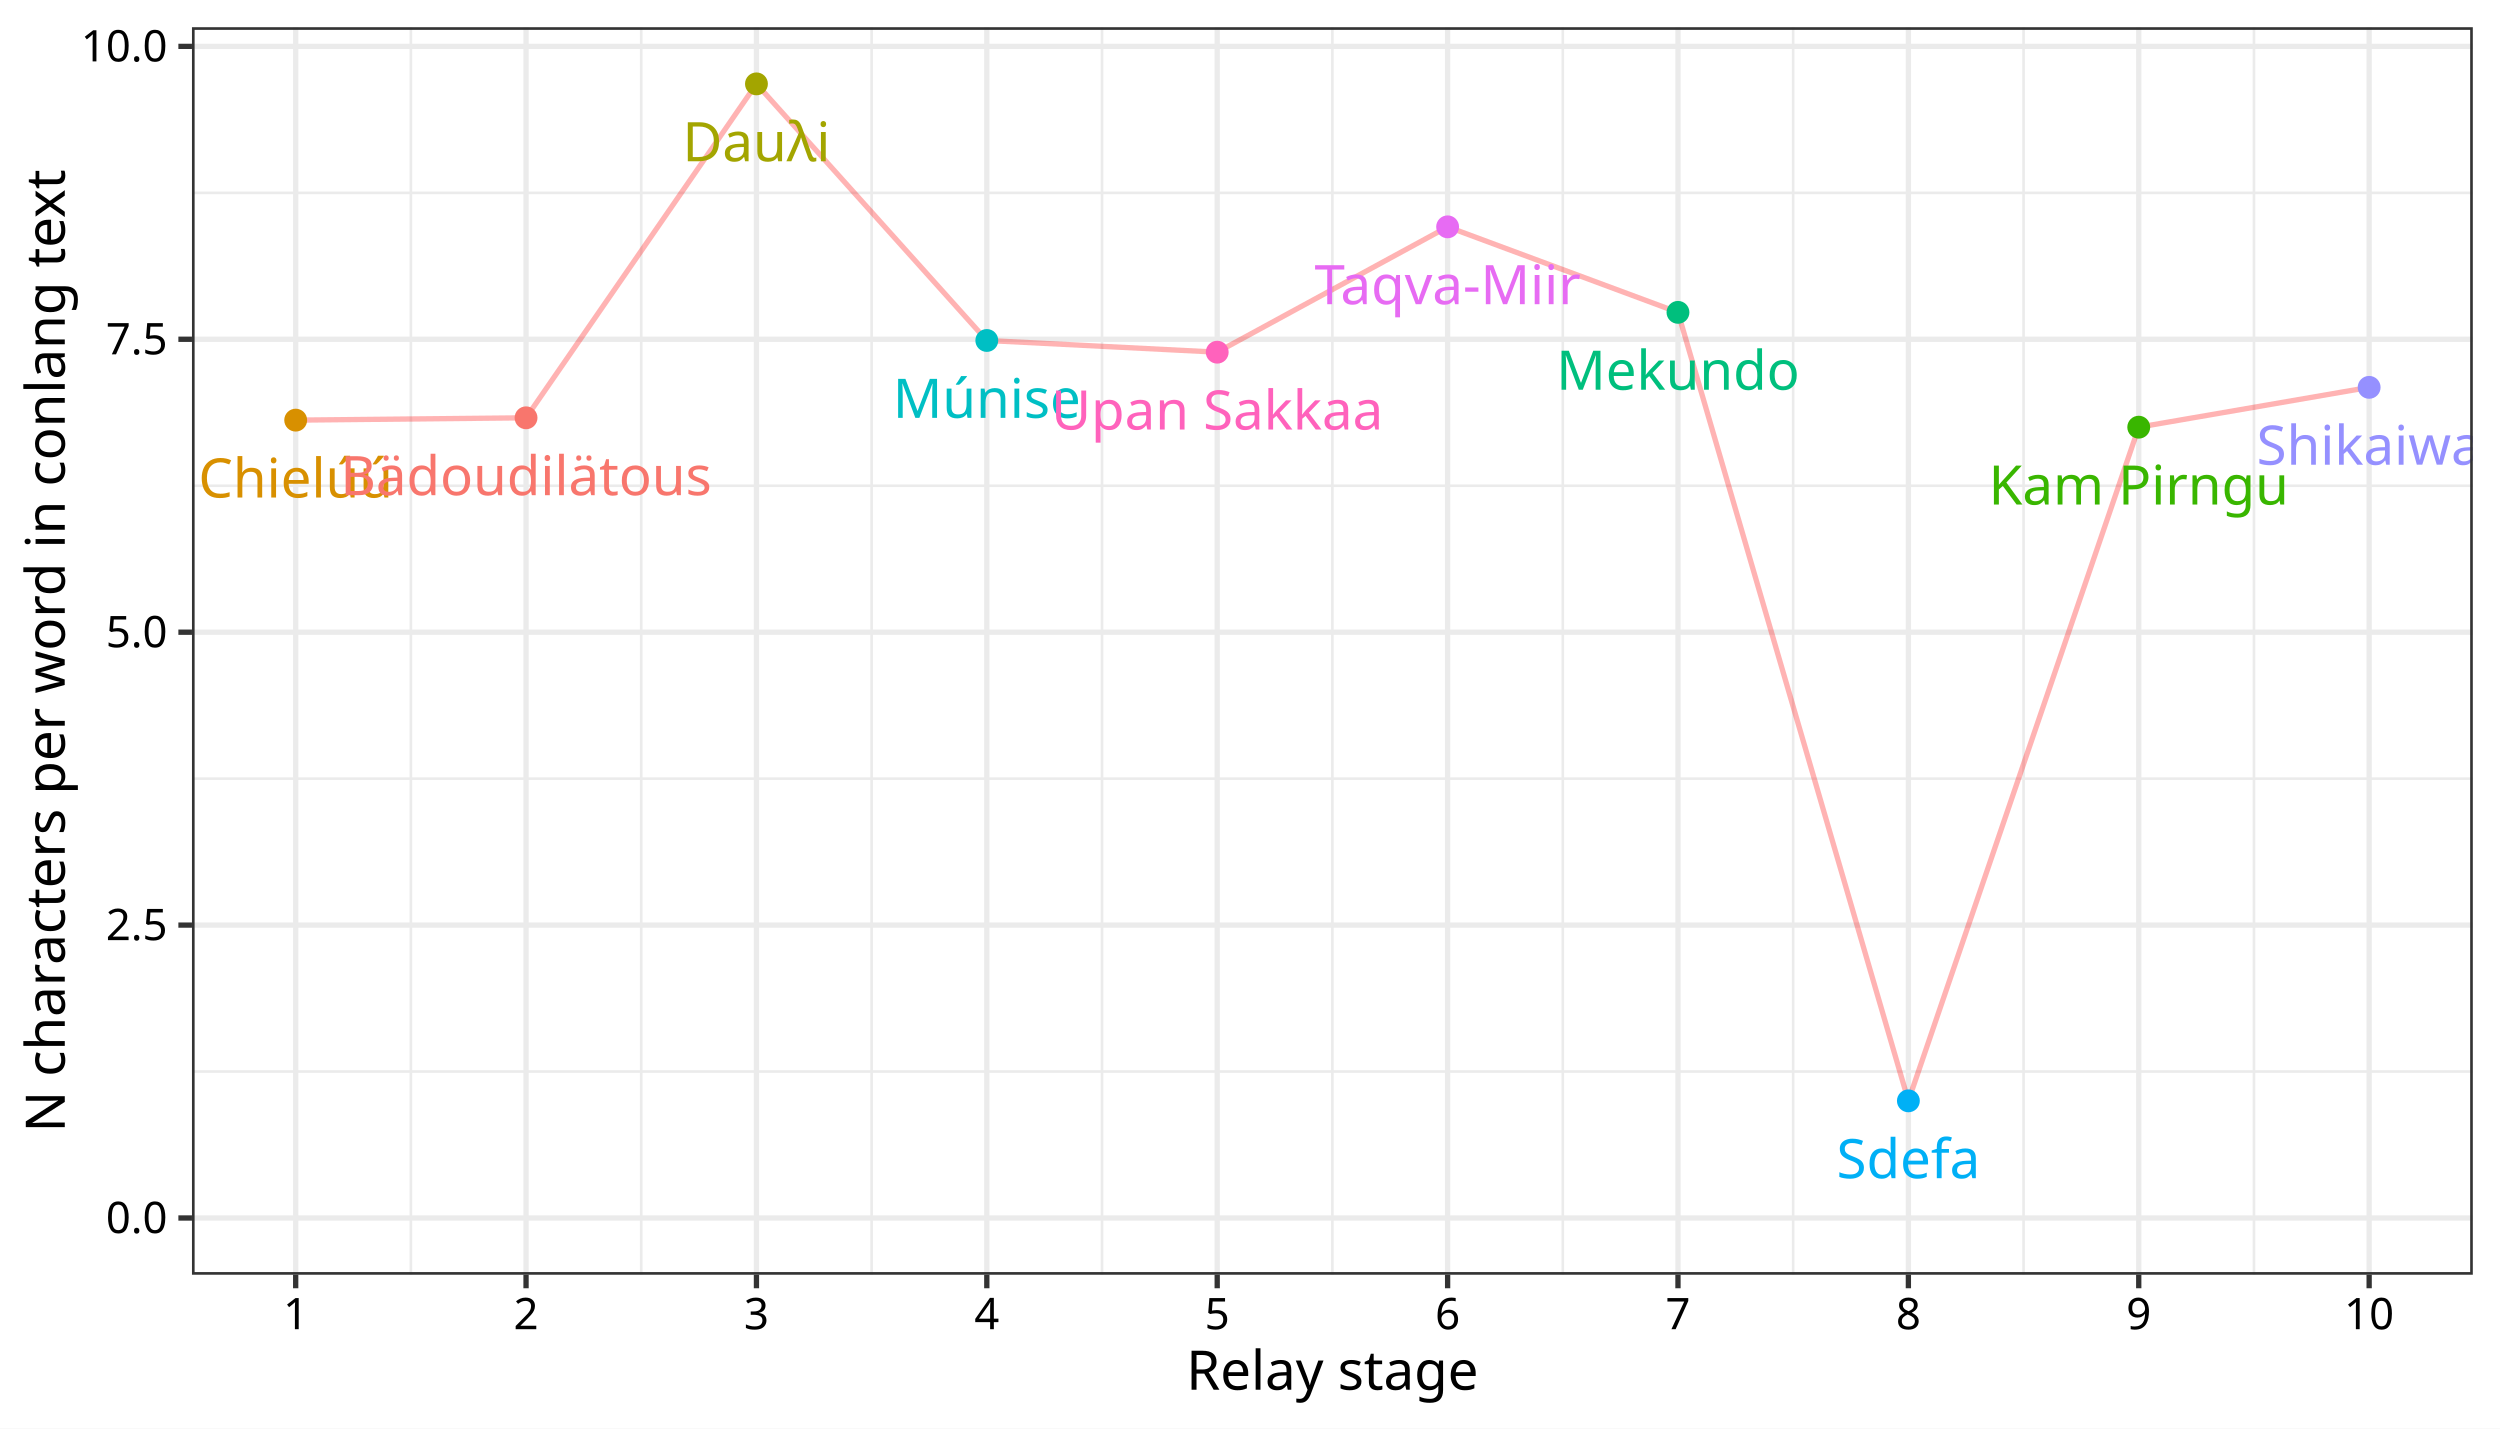
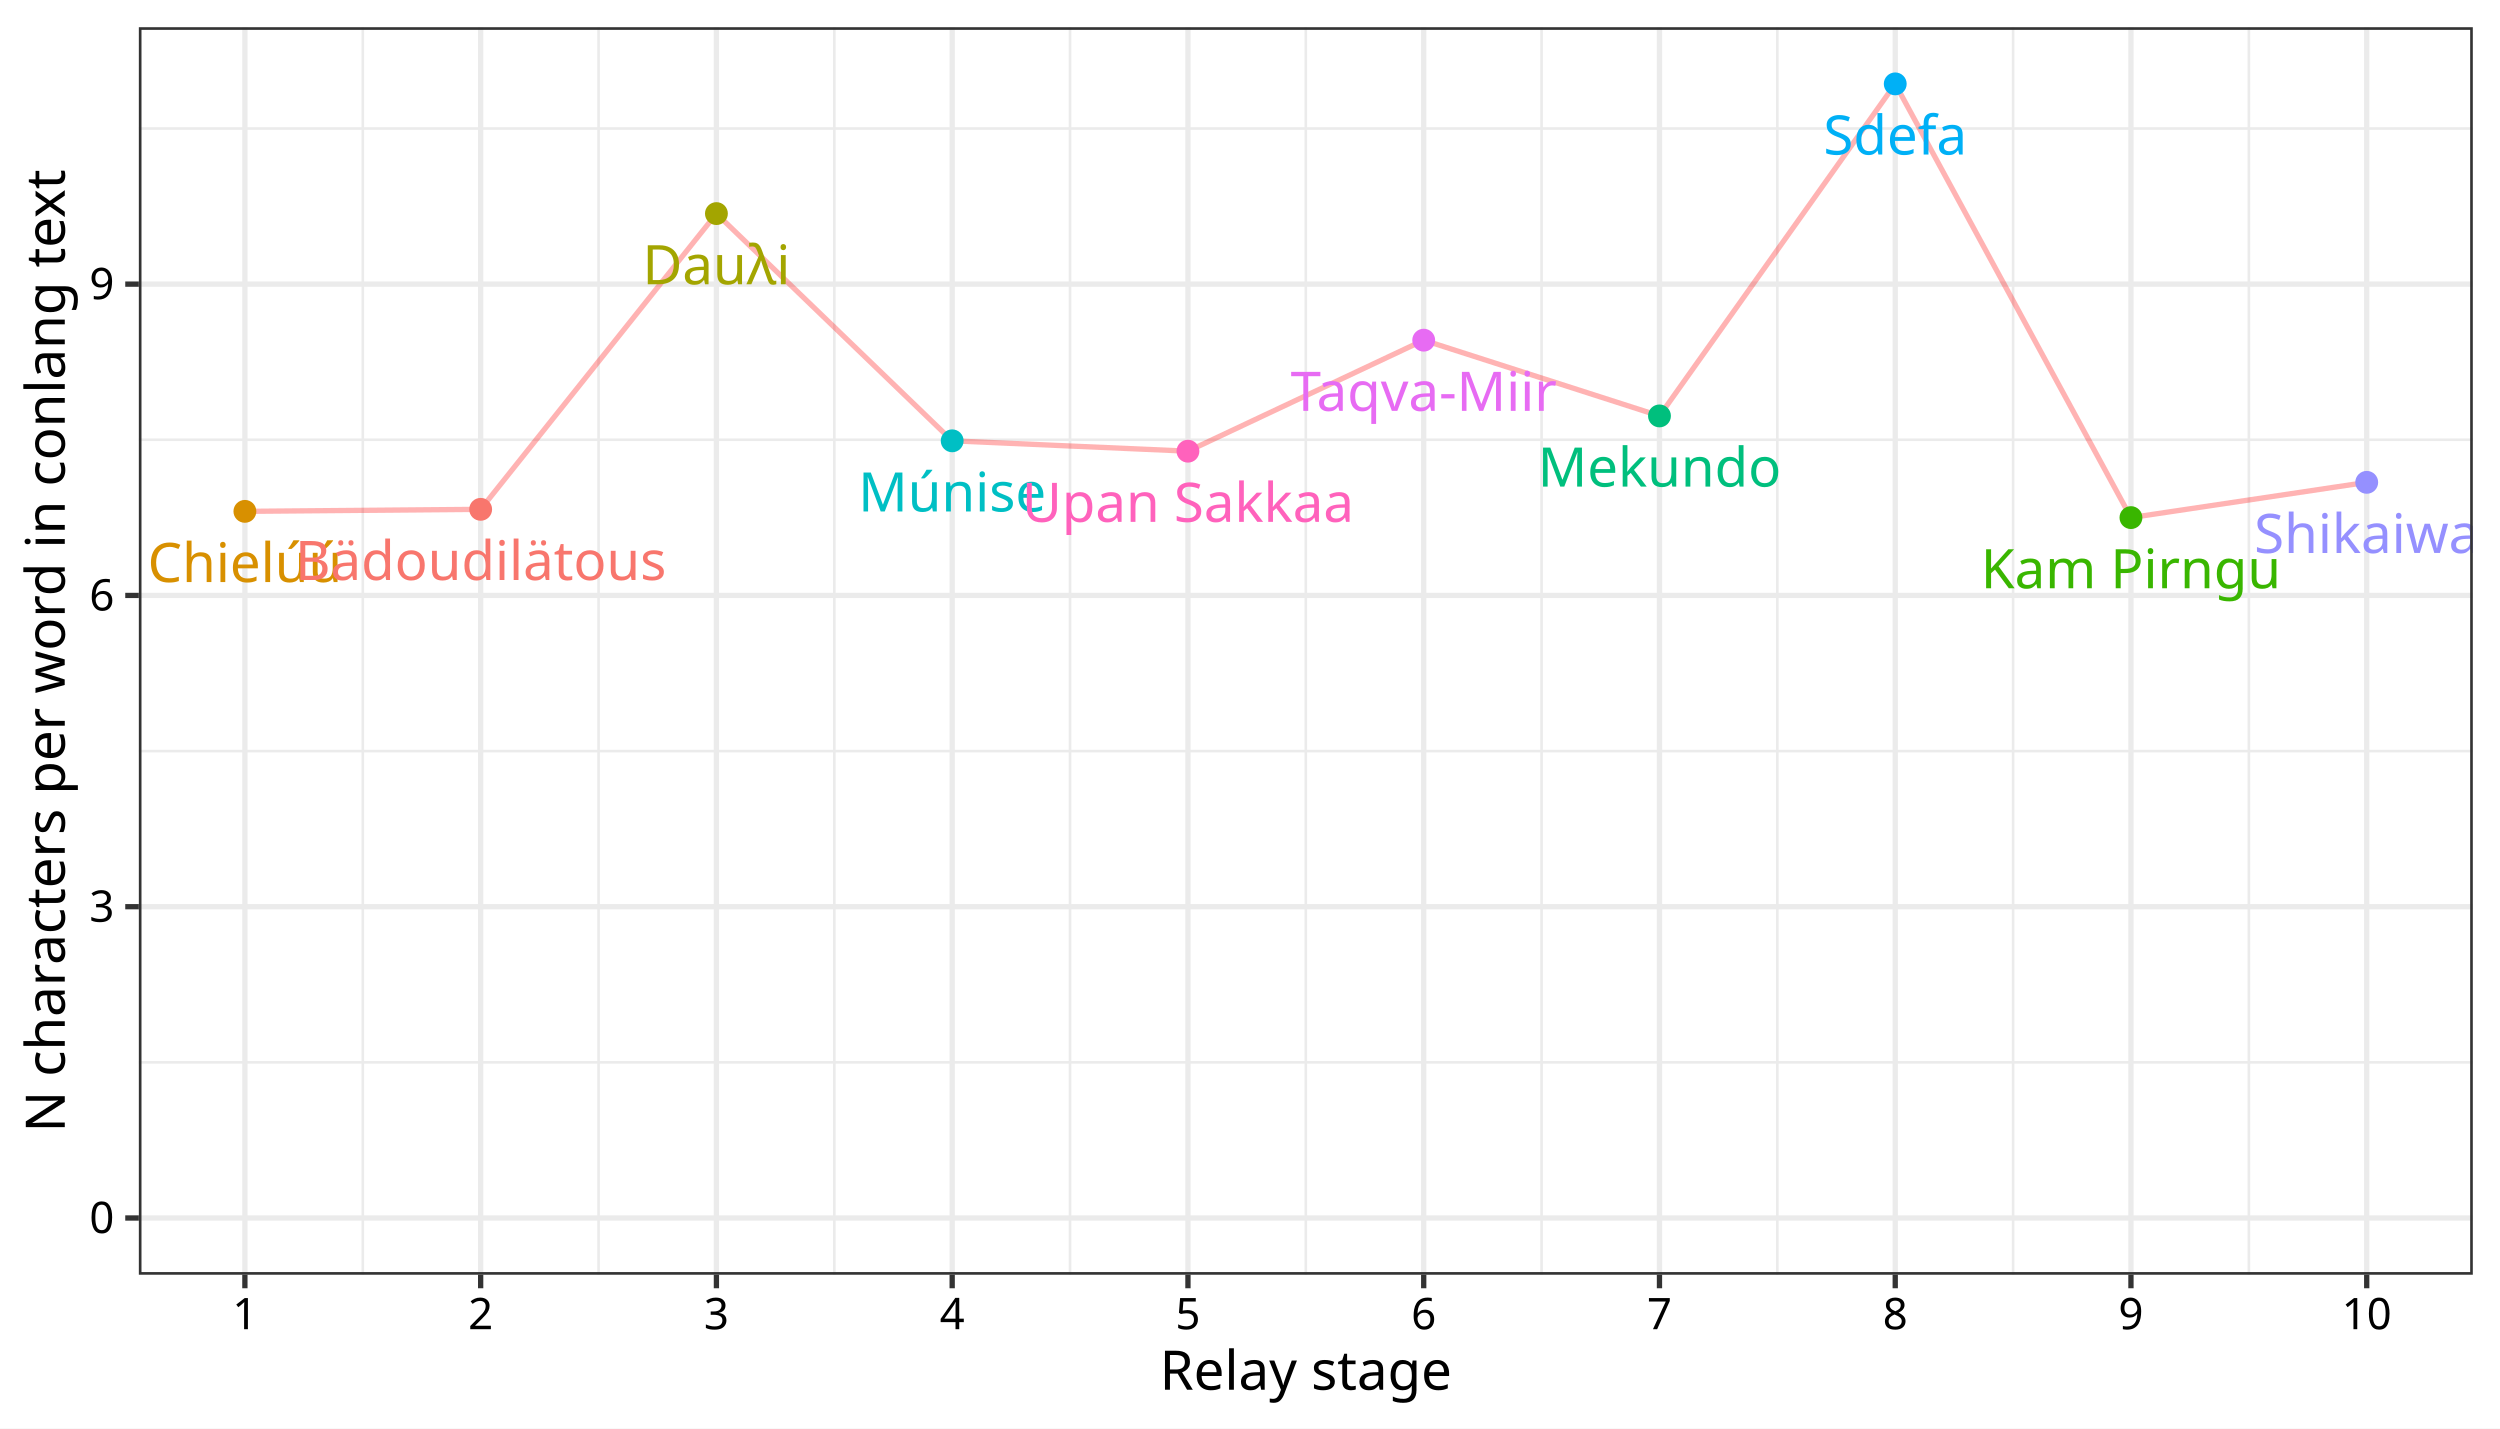
<svg xmlns="http://www.w3.org/2000/svg" width="504.00pt" height="288.00pt" viewBox="0 0 504.00 288.00">
  <g class="svglite">
    <defs>
      <style type="text/css">
    .svglite line, .svglite polyline, .svglite polygon, .svglite path, .svglite rect, .svglite circle {
      fill: none;
      stroke: #000000;
      stroke-linecap: round;
      stroke-linejoin: round;
      stroke-miterlimit: 10.00;
    }
    .svglite text {
      white-space: pre;
    }
    .svglite g.glyphgroup path {
      fill: inherit;
      stroke: none;
    }
  </style>
    </defs>
    <rect width="100%" height="100%" style="stroke: none; fill: none;" />
    <defs>
      <clipPath id="cpMC4wMHw1MDQuMDB8MC4wMHwyODguMDA=">
        <rect x="0.00" y="0.00" width="504.00" height="288.00" />
      </clipPath>
    </defs>
    <g clip-path="url(#cpMC4wMHw1MDQuMDB8MC4wMHwyODguMDA=)">
-       <rect x="0" y="0.00" width="504.00" height="288.00" style="stroke-width: 1.07; stroke: none; fill: #FFFFFF;" />
+       <rect x="0.00" y="0.00" width="504.00" height="288.00" style="stroke-width: 1.07; stroke: none; fill: #FFFFFF;" />
    </g>
    <defs>
-       <clipPath id="cpMzguNzB8NDk4LjUyfDUuNDh8MjU2Ljk4">
-         <rect x="38.70" y="5.48" width="459.82" height="251.50" />
+       <clipPath id="cpMjcuOTl8NDk4LjUyfDUuNDh8MjU2Ljk4">
+         <rect x="27.99" y="5.48" width="470.53" height="251.50" />
      </clipPath>
    </defs>
-     <g clip-path="url(#cpMzguNzB8NDk4LjUyfDUuNDh8MjU2Ljk4)">
-       <rect x="38.70" y="5.48" width="459.82" height="251.50" style="stroke-width: 1.07; stroke: none; fill: #FFFFFF;" />
-       <polyline points="38.70,216.02 498.52,216.02 " style="stroke-width: 0.53; stroke: #EBEBEB; stroke-linecap: butt;" />
-       <polyline points="38.70,156.97 498.52,156.97 " style="stroke-width: 0.53; stroke: #EBEBEB; stroke-linecap: butt;" />
-       <polyline points="38.70,97.93 498.52,97.93 " style="stroke-width: 0.53; stroke: #EBEBEB; stroke-linecap: butt;" />
-       <polyline points="38.70,38.88 498.52,38.88 " style="stroke-width: 0.53; stroke: #EBEBEB; stroke-linecap: butt;" />
-       <polyline points="82.83,256.98 82.83,5.48 " style="stroke-width: 0.53; stroke: #EBEBEB; stroke-linecap: butt;" />
-       <polyline points="129.27,256.98 129.27,5.48 " style="stroke-width: 0.53; stroke: #EBEBEB; stroke-linecap: butt;" />
-       <polyline points="175.72,256.98 175.72,5.48 " style="stroke-width: 0.53; stroke: #EBEBEB; stroke-linecap: butt;" />
-       <polyline points="222.17,256.98 222.17,5.48 " style="stroke-width: 0.53; stroke: #EBEBEB; stroke-linecap: butt;" />
-       <polyline points="268.61,256.98 268.61,5.48 " style="stroke-width: 0.53; stroke: #EBEBEB; stroke-linecap: butt;" />
-       <polyline points="315.06,256.98 315.06,5.48 " style="stroke-width: 0.53; stroke: #EBEBEB; stroke-linecap: butt;" />
-       <polyline points="361.50,256.98 361.50,5.48 " style="stroke-width: 0.53; stroke: #EBEBEB; stroke-linecap: butt;" />
-       <polyline points="407.95,256.98 407.95,5.48 " style="stroke-width: 0.53; stroke: #EBEBEB; stroke-linecap: butt;" />
-       <polyline points="454.40,256.98 454.40,5.48 " style="stroke-width: 0.53; stroke: #EBEBEB; stroke-linecap: butt;" />
-       <polyline points="38.70,245.55 498.52,245.55 " style="stroke-width: 1.07; stroke: #EBEBEB; stroke-linecap: butt;" />
-       <polyline points="38.70,186.50 498.52,186.50 " style="stroke-width: 1.07; stroke: #EBEBEB; stroke-linecap: butt;" />
-       <polyline points="38.70,127.45 498.52,127.45 " style="stroke-width: 1.07; stroke: #EBEBEB; stroke-linecap: butt;" />
-       <polyline points="38.70,68.40 498.52,68.40 " style="stroke-width: 1.07; stroke: #EBEBEB; stroke-linecap: butt;" />
-       <polyline points="38.70,9.35 498.52,9.35 " style="stroke-width: 1.07; stroke: #EBEBEB; stroke-linecap: butt;" />
-       <polyline points="59.61,256.98 59.61,5.48 " style="stroke-width: 1.07; stroke: #EBEBEB; stroke-linecap: butt;" />
-       <polyline points="106.05,256.98 106.05,5.48 " style="stroke-width: 1.07; stroke: #EBEBEB; stroke-linecap: butt;" />
-       <polyline points="152.50,256.98 152.50,5.48 " style="stroke-width: 1.07; stroke: #EBEBEB; stroke-linecap: butt;" />
-       <polyline points="198.94,256.98 198.94,5.48 " style="stroke-width: 1.07; stroke: #EBEBEB; stroke-linecap: butt;" />
-       <polyline points="245.39,256.98 245.39,5.48 " style="stroke-width: 1.07; stroke: #EBEBEB; stroke-linecap: butt;" />
-       <polyline points="291.84,256.98 291.84,5.48 " style="stroke-width: 1.07; stroke: #EBEBEB; stroke-linecap: butt;" />
-       <polyline points="338.28,256.98 338.28,5.48 " style="stroke-width: 1.07; stroke: #EBEBEB; stroke-linecap: butt;" />
-       <polyline points="384.73,256.98 384.73,5.48 " style="stroke-width: 1.07; stroke: #EBEBEB; stroke-linecap: butt;" />
-       <polyline points="431.17,256.98 431.17,5.48 " style="stroke-width: 1.07; stroke: #EBEBEB; stroke-linecap: butt;" />
-       <polyline points="477.62,256.98 477.62,5.48 " style="stroke-width: 1.07; stroke: #EBEBEB; stroke-linecap: butt;" />
-       <polyline points="59.61,84.70 106.05,84.23 152.50,16.91 198.94,68.64 245.39,71.00 291.84,45.73 338.28,62.97 384.73,221.93 431.17,86.12 477.62,78.09 " style="stroke-width: 1.07; stroke: #FF0000; stroke-opacity: 0.30; stroke-linecap: butt;" />
-       <circle cx="59.61" cy="84.70" r="1.95" style="stroke-width: 0.71; stroke: #D89000; fill: #D89000;" />
-       <circle cx="106.05" cy="84.23" r="1.95" style="stroke-width: 0.71; stroke: #F8766D; fill: #F8766D;" />
-       <circle cx="152.50" cy="16.91" r="1.95" style="stroke-width: 0.71; stroke: #A3A500; fill: #A3A500;" />
-       <circle cx="198.94" cy="68.64" r="1.95" style="stroke-width: 0.71; stroke: #00BFC4; fill: #00BFC4;" />
-       <circle cx="245.39" cy="71.00" r="1.95" style="stroke-width: 0.71; stroke: #FF62BC; fill: #FF62BC;" />
-       <circle cx="291.84" cy="45.73" r="1.95" style="stroke-width: 0.71; stroke: #E76BF3; fill: #E76BF3;" />
-       <circle cx="338.28" cy="62.97" r="1.95" style="stroke-width: 0.71; stroke: #00BF7D; fill: #00BF7D;" />
-       <circle cx="384.73" cy="221.93" r="1.95" style="stroke-width: 0.71; stroke: #00B0F6; fill: #00B0F6;" />
-       <circle cx="431.17" cy="86.12" r="1.95" style="stroke-width: 0.71; stroke: #39B600; fill: #39B600;" />
-       <circle cx="477.62" cy="78.09" r="1.95" style="stroke-width: 0.71; stroke: #9590FF; fill: #9590FF;" />
-       <text x="59.61" y="100.30" text-anchor="middle" style="font-size: 11.00px;fill: #D89000; font-family: &quot;Fira Sans&quot;;" textLength="37.64px" lengthAdjust="spacingAndGlyphs">Chielúú</text>
-       <text x="106.05" y="99.83" text-anchor="middle" style="font-size: 11.00px;fill: #F8766D; font-family: &quot;Fira Sans&quot;;" textLength="72.67px" lengthAdjust="spacingAndGlyphs">Bädoudilätous</text>
-       <text x="152.50" y="32.51" text-anchor="middle" style="font-size: 11.00px;fill: #A3A500; font-family: &quot;Fira Sans&quot;;" textLength="30.78px" lengthAdjust="spacingAndGlyphs">Dauλi </text>
-       <text x="198.94" y="84.24" text-anchor="middle" style="font-size: 11.00px;fill: #00BFC4; font-family: &quot;Fira Sans&quot;;" textLength="35.67px" lengthAdjust="spacingAndGlyphs">Múnise</text>
-       <text x="245.39" y="86.60" text-anchor="middle" style="font-size: 11.00px;fill: #FF62BC; font-family: &quot;Fira Sans&quot;;" textLength="64.03px" lengthAdjust="spacingAndGlyphs">Upan Sakkaa</text>
-       <text x="291.84" y="61.33" text-anchor="middle" style="font-size: 11.00px;fill: #E76BF3; font-family: &quot;Fira Sans&quot;;" textLength="52.28px" lengthAdjust="spacingAndGlyphs">Taqva-Miir</text>
-       <text x="338.28" y="78.57" text-anchor="middle" style="font-size: 11.00px;fill: #00BF7D; font-family: &quot;Fira Sans&quot;;" textLength="45.97px" lengthAdjust="spacingAndGlyphs">Mekundo</text>
-       <text x="384.73" y="237.53" text-anchor="middle" style="font-size: 11.00px;fill: #00B0F6; font-family: &quot;Fira Sans&quot;;" textLength="28.02px" lengthAdjust="spacingAndGlyphs">Sdefa</text>
-       <text x="431.17" y="101.72" text-anchor="middle" style="font-size: 11.00px;fill: #39B600; font-family: &quot;Fira Sans&quot;;" textLength="56.95px" lengthAdjust="spacingAndGlyphs">Kam Pirngu</text>
-       <text x="477.62" y="93.69" text-anchor="middle" style="font-size: 11.00px;fill: #9590FF; font-family: &quot;Fira Sans&quot;;" textLength="43.86px" lengthAdjust="spacingAndGlyphs">Shikaiwa</text>
-       <rect x="38.70" y="5.48" width="459.82" height="251.50" style="stroke-width: 1.07; stroke: #333333;" />
+     <g clip-path="url(#cpMjcuOTl8NDk4LjUyfDUuNDh8MjU2Ljk4)">
+       <rect x="27.99" y="5.48" width="470.53" height="251.50" style="stroke-width: 1.07; stroke: none; fill: #FFFFFF;" />
+       <polyline points="27.99,214.17 498.52,214.17 " style="stroke-width: 0.53; stroke: #EBEBEB; stroke-linecap: butt;" />
+       <polyline points="27.99,151.42 498.52,151.42 " style="stroke-width: 0.53; stroke: #EBEBEB; stroke-linecap: butt;" />
+       <polyline points="27.99,88.66 498.52,88.66 " style="stroke-width: 0.53; stroke: #EBEBEB; stroke-linecap: butt;" />
+       <polyline points="27.99,25.91 498.52,25.91 " style="stroke-width: 0.53; stroke: #EBEBEB; stroke-linecap: butt;" />
+       <polyline points="73.14,256.98 73.14,5.48 " style="stroke-width: 0.53; stroke: #EBEBEB; stroke-linecap: butt;" />
+       <polyline points="120.67,256.98 120.67,5.48 " style="stroke-width: 0.53; stroke: #EBEBEB; stroke-linecap: butt;" />
+       <polyline points="168.20,256.98 168.20,5.48 " style="stroke-width: 0.53; stroke: #EBEBEB; stroke-linecap: butt;" />
+       <polyline points="215.72,256.98 215.72,5.48 " style="stroke-width: 0.53; stroke: #EBEBEB; stroke-linecap: butt;" />
+       <polyline points="263.25,256.98 263.25,5.48 " style="stroke-width: 0.53; stroke: #EBEBEB; stroke-linecap: butt;" />
+       <polyline points="310.78,256.98 310.78,5.48 " style="stroke-width: 0.53; stroke: #EBEBEB; stroke-linecap: butt;" />
+       <polyline points="358.31,256.98 358.31,5.48 " style="stroke-width: 0.53; stroke: #EBEBEB; stroke-linecap: butt;" />
+       <polyline points="405.84,256.98 405.84,5.48 " style="stroke-width: 0.53; stroke: #EBEBEB; stroke-linecap: butt;" />
+       <polyline points="453.37,256.98 453.37,5.48 " style="stroke-width: 0.53; stroke: #EBEBEB; stroke-linecap: butt;" />
+       <polyline points="27.99,245.55 498.52,245.55 " style="stroke-width: 1.07; stroke: #EBEBEB; stroke-linecap: butt;" />
+       <polyline points="27.99,182.79 498.52,182.79 " style="stroke-width: 1.07; stroke: #EBEBEB; stroke-linecap: butt;" />
+       <polyline points="27.99,120.04 498.52,120.04 " style="stroke-width: 1.07; stroke: #EBEBEB; stroke-linecap: butt;" />
+       <polyline points="27.99,57.28 498.52,57.28 " style="stroke-width: 1.07; stroke: #EBEBEB; stroke-linecap: butt;" />
+       <polyline points="49.37,256.98 49.37,5.48 " style="stroke-width: 1.07; stroke: #EBEBEB; stroke-linecap: butt;" />
+       <polyline points="96.90,256.98 96.90,5.48 " style="stroke-width: 1.07; stroke: #EBEBEB; stroke-linecap: butt;" />
+       <polyline points="144.43,256.98 144.43,5.48 " style="stroke-width: 1.07; stroke: #EBEBEB; stroke-linecap: butt;" />
+       <polyline points="191.96,256.98 191.96,5.48 " style="stroke-width: 1.07; stroke: #EBEBEB; stroke-linecap: butt;" />
+       <polyline points="239.49,256.98 239.49,5.48 " style="stroke-width: 1.07; stroke: #EBEBEB; stroke-linecap: butt;" />
+       <polyline points="287.02,256.98 287.02,5.48 " style="stroke-width: 1.07; stroke: #EBEBEB; stroke-linecap: butt;" />
+       <polyline points="334.55,256.98 334.55,5.48 " style="stroke-width: 1.07; stroke: #EBEBEB; stroke-linecap: butt;" />
+       <polyline points="382.08,256.98 382.08,5.48 " style="stroke-width: 1.07; stroke: #EBEBEB; stroke-linecap: butt;" />
+       <polyline points="429.60,256.98 429.60,5.48 " style="stroke-width: 1.07; stroke: #EBEBEB; stroke-linecap: butt;" />
+       <polyline points="477.13,256.98 477.13,5.48 " style="stroke-width: 1.07; stroke: #EBEBEB; stroke-linecap: butt;" />
+       <polyline points="49.37,103.09 96.90,102.68 144.43,43.06 191.96,88.87 239.49,90.96 287.02,68.58 334.55,83.85 382.08,16.91 429.60,104.35 477.13,97.24 " style="stroke-width: 1.07; stroke: #FF0000; stroke-opacity: 0.30; stroke-linecap: butt;" />
+       <circle cx="49.37" cy="103.09" r="1.95" style="stroke-width: 0.71; stroke: #D89000; fill: #D89000;" />
+       <circle cx="96.90" cy="102.68" r="1.95" style="stroke-width: 0.71; stroke: #F8766D; fill: #F8766D;" />
+       <circle cx="144.43" cy="43.06" r="1.95" style="stroke-width: 0.71; stroke: #A3A500; fill: #A3A500;" />
+       <circle cx="191.96" cy="88.87" r="1.95" style="stroke-width: 0.71; stroke: #00BFC4; fill: #00BFC4;" />
+       <circle cx="239.49" cy="90.96" r="1.95" style="stroke-width: 0.71; stroke: #FF62BC; fill: #FF62BC;" />
+       <circle cx="287.02" cy="68.58" r="1.95" style="stroke-width: 0.71; stroke: #E76BF3; fill: #E76BF3;" />
+       <circle cx="334.55" cy="83.85" r="1.95" style="stroke-width: 0.71; stroke: #00BF7D; fill: #00BF7D;" />
+       <circle cx="382.08" cy="16.91" r="1.95" style="stroke-width: 0.71; stroke: #00B0F6; fill: #00B0F6;" />
+       <circle cx="429.60" cy="104.35" r="1.95" style="stroke-width: 0.71; stroke: #39B600; fill: #39B600;" />
+       <circle cx="477.13" cy="97.24" r="1.95" style="stroke-width: 0.71; stroke: #9590FF; fill: #9590FF;" />
+       <text x="49.37" y="117.34" text-anchor="middle" style="font-size: 11.00px;fill: #D89000; font-family: &quot;Fira Sans&quot;;" textLength="37.64px" lengthAdjust="spacingAndGlyphs">Chielúú</text>
+       <text x="96.90" y="116.93" text-anchor="middle" style="font-size: 11.00px;fill: #F8766D; font-family: &quot;Fira Sans&quot;;" textLength="72.67px" lengthAdjust="spacingAndGlyphs">Bädoudilätous</text>
+       <text x="144.43" y="57.31" text-anchor="middle" style="font-size: 11.00px;fill: #A3A500; font-family: &quot;Fira Sans&quot;;" textLength="30.78px" lengthAdjust="spacingAndGlyphs">Dauλi </text>
+       <text x="191.96" y="103.12" text-anchor="middle" style="font-size: 11.00px;fill: #00BFC4; font-family: &quot;Fira Sans&quot;;" textLength="35.67px" lengthAdjust="spacingAndGlyphs">Múnise</text>
+       <text x="239.49" y="105.21" text-anchor="middle" style="font-size: 11.00px;fill: #FF62BC; font-family: &quot;Fira Sans&quot;;" textLength="64.03px" lengthAdjust="spacingAndGlyphs">Upan Sakkaa</text>
+       <text x="287.02" y="82.83" text-anchor="middle" style="font-size: 11.00px;fill: #E76BF3; font-family: &quot;Fira Sans&quot;;" textLength="52.28px" lengthAdjust="spacingAndGlyphs">Taqva-Miir</text>
+       <text x="334.55" y="98.10" text-anchor="middle" style="font-size: 11.00px;fill: #00BF7D; font-family: &quot;Fira Sans&quot;;" textLength="45.97px" lengthAdjust="spacingAndGlyphs">Mekundo</text>
+       <text x="382.08" y="31.16" text-anchor="middle" style="font-size: 11.00px;fill: #00B0F6; font-family: &quot;Fira Sans&quot;;" textLength="28.02px" lengthAdjust="spacingAndGlyphs">Sdefa</text>
+       <text x="429.60" y="118.60" text-anchor="middle" style="font-size: 11.00px;fill: #39B600; font-family: &quot;Fira Sans&quot;;" textLength="56.95px" lengthAdjust="spacingAndGlyphs">Kam Pirngu</text>
+       <text x="477.13" y="111.49" text-anchor="middle" style="font-size: 11.00px;fill: #9590FF; font-family: &quot;Fira Sans&quot;;" textLength="43.86px" lengthAdjust="spacingAndGlyphs">Shikaiwa</text>
+       <rect x="27.99" y="5.48" width="470.53" height="251.50" style="stroke-width: 1.07; stroke: #333333;" />
    </g>
    <g clip-path="url(#cpMC4wMHw1MDQuMDB8MC4wMHwyODguMDA=)">
-       <text x="33.77" y="248.58" text-anchor="end" style="font-size: 8.80px; font-family: &quot;Fira Sans&quot;;" textLength="11.81px" lengthAdjust="spacingAndGlyphs">0.0</text>
-       <text x="33.77" y="189.53" text-anchor="end" style="font-size: 8.80px; font-family: &quot;Fira Sans&quot;;" textLength="10.97px" lengthAdjust="spacingAndGlyphs">2.5</text>
-       <text x="33.77" y="130.48" text-anchor="end" style="font-size: 8.80px; font-family: &quot;Fira Sans&quot;;" textLength="11.31px" lengthAdjust="spacingAndGlyphs">5.0</text>
-       <text x="33.77" y="71.43" text-anchor="end" style="font-size: 8.80px; font-family: &quot;Fira Sans&quot;;" textLength="10.52px" lengthAdjust="spacingAndGlyphs">7.5</text>
-       <text x="33.77" y="12.38" text-anchor="end" style="font-size: 8.80px; font-family: &quot;Fira Sans&quot;;" textLength="15.62px" lengthAdjust="spacingAndGlyphs">10.0</text>
-       <polyline points="35.96,245.55 38.70,245.55 " style="stroke-width: 1.07; stroke: #333333; stroke-linecap: butt;" />
-       <polyline points="35.96,186.50 38.70,186.50 " style="stroke-width: 1.07; stroke: #333333; stroke-linecap: butt;" />
-       <polyline points="35.96,127.45 38.70,127.45 " style="stroke-width: 1.07; stroke: #333333; stroke-linecap: butt;" />
-       <polyline points="35.96,68.40 38.70,68.40 " style="stroke-width: 1.07; stroke: #333333; stroke-linecap: butt;" />
-       <polyline points="35.96,9.35 38.70,9.35 " style="stroke-width: 1.07; stroke: #333333; stroke-linecap: butt;" />
-       <polyline points="59.61,259.72 59.61,256.98 " style="stroke-width: 1.07; stroke: #333333; stroke-linecap: butt;" />
-       <polyline points="106.05,259.72 106.05,256.98 " style="stroke-width: 1.07; stroke: #333333; stroke-linecap: butt;" />
-       <polyline points="152.50,259.72 152.50,256.98 " style="stroke-width: 1.07; stroke: #333333; stroke-linecap: butt;" />
-       <polyline points="198.94,259.72 198.94,256.98 " style="stroke-width: 1.07; stroke: #333333; stroke-linecap: butt;" />
-       <polyline points="245.39,259.72 245.39,256.98 " style="stroke-width: 1.07; stroke: #333333; stroke-linecap: butt;" />
-       <polyline points="291.84,259.72 291.84,256.98 " style="stroke-width: 1.07; stroke: #333333; stroke-linecap: butt;" />
-       <polyline points="338.28,259.72 338.28,256.98 " style="stroke-width: 1.07; stroke: #333333; stroke-linecap: butt;" />
-       <polyline points="384.73,259.72 384.73,256.98 " style="stroke-width: 1.07; stroke: #333333; stroke-linecap: butt;" />
-       <polyline points="431.17,259.72 431.17,256.98 " style="stroke-width: 1.07; stroke: #333333; stroke-linecap: butt;" />
-       <polyline points="477.62,259.72 477.62,256.98 " style="stroke-width: 1.07; stroke: #333333; stroke-linecap: butt;" />
-       <text x="59.61" y="267.97" text-anchor="middle" style="font-size: 8.80px; font-family: &quot;Fira Sans&quot;;" textLength="3.81px" lengthAdjust="spacingAndGlyphs">1</text>
-       <text x="106.05" y="267.97" text-anchor="middle" style="font-size: 8.80px; font-family: &quot;Fira Sans&quot;;" textLength="4.36px" lengthAdjust="spacingAndGlyphs">2</text>
-       <text x="152.50" y="267.97" text-anchor="middle" style="font-size: 8.80px; font-family: &quot;Fira Sans&quot;;" textLength="4.39px" lengthAdjust="spacingAndGlyphs">3</text>
-       <text x="198.94" y="267.97" text-anchor="middle" style="font-size: 8.80px; font-family: &quot;Fira Sans&quot;;" textLength="4.69px" lengthAdjust="spacingAndGlyphs">4</text>
-       <text x="245.39" y="267.97" text-anchor="middle" style="font-size: 8.80px; font-family: &quot;Fira Sans&quot;;" textLength="4.41px" lengthAdjust="spacingAndGlyphs">5</text>
-       <text x="291.84" y="267.97" text-anchor="middle" style="font-size: 8.80px; font-family: &quot;Fira Sans&quot;;" textLength="4.69px" lengthAdjust="spacingAndGlyphs">6</text>
-       <text x="338.28" y="267.97" text-anchor="middle" style="font-size: 8.80px; font-family: &quot;Fira Sans&quot;;" textLength="3.91px" lengthAdjust="spacingAndGlyphs">7</text>
-       <text x="384.73" y="267.97" text-anchor="middle" style="font-size: 8.80px; font-family: &quot;Fira Sans&quot;;" textLength="4.84px" lengthAdjust="spacingAndGlyphs">8</text>
-       <text x="431.17" y="267.97" text-anchor="middle" style="font-size: 8.80px; font-family: &quot;Fira Sans&quot;;" textLength="4.62px" lengthAdjust="spacingAndGlyphs">9</text>
-       <text x="477.62" y="267.97" text-anchor="middle" style="font-size: 8.80px; font-family: &quot;Fira Sans&quot;;" textLength="8.72px" lengthAdjust="spacingAndGlyphs">10</text>
-       <text x="268.61" y="280.17" text-anchor="middle" style="font-size: 11.00px; font-family: &quot;Fira Sans&quot;;" textLength="56.23px" lengthAdjust="spacingAndGlyphs">Relay stage</text>
+       <text x="23.05" y="248.58" text-anchor="end" style="font-size: 8.80px; font-family: &quot;Fira Sans&quot;;" textLength="4.91px" lengthAdjust="spacingAndGlyphs">0</text>
+       <text x="23.05" y="185.82" text-anchor="end" style="font-size: 8.80px; font-family: &quot;Fira Sans&quot;;" textLength="4.39px" lengthAdjust="spacingAndGlyphs">3</text>
+       <text x="23.05" y="123.07" text-anchor="end" style="font-size: 8.80px; font-family: &quot;Fira Sans&quot;;" textLength="4.69px" lengthAdjust="spacingAndGlyphs">6</text>
+       <text x="23.05" y="60.31" text-anchor="end" style="font-size: 8.80px; font-family: &quot;Fira Sans&quot;;" textLength="4.62px" lengthAdjust="spacingAndGlyphs">9</text>
+       <polyline points="25.25,245.55 27.99,245.55 " style="stroke-width: 1.07; stroke: #333333; stroke-linecap: butt;" />
+       <polyline points="25.25,182.79 27.99,182.79 " style="stroke-width: 1.07; stroke: #333333; stroke-linecap: butt;" />
+       <polyline points="25.25,120.04 27.99,120.04 " style="stroke-width: 1.07; stroke: #333333; stroke-linecap: butt;" />
+       <polyline points="25.25,57.28 27.99,57.28 " style="stroke-width: 1.07; stroke: #333333; stroke-linecap: butt;" />
+       <polyline points="49.37,259.72 49.37,256.98 " style="stroke-width: 1.07; stroke: #333333; stroke-linecap: butt;" />
+       <polyline points="96.90,259.72 96.90,256.98 " style="stroke-width: 1.07; stroke: #333333; stroke-linecap: butt;" />
+       <polyline points="144.43,259.72 144.43,256.98 " style="stroke-width: 1.07; stroke: #333333; stroke-linecap: butt;" />
+       <polyline points="191.96,259.72 191.96,256.98 " style="stroke-width: 1.07; stroke: #333333; stroke-linecap: butt;" />
+       <polyline points="239.49,259.72 239.49,256.98 " style="stroke-width: 1.07; stroke: #333333; stroke-linecap: butt;" />
+       <polyline points="287.02,259.72 287.02,256.98 " style="stroke-width: 1.07; stroke: #333333; stroke-linecap: butt;" />
+       <polyline points="334.55,259.72 334.55,256.98 " style="stroke-width: 1.07; stroke: #333333; stroke-linecap: butt;" />
+       <polyline points="382.08,259.72 382.08,256.98 " style="stroke-width: 1.07; stroke: #333333; stroke-linecap: butt;" />
+       <polyline points="429.60,259.72 429.60,256.98 " style="stroke-width: 1.07; stroke: #333333; stroke-linecap: butt;" />
+       <polyline points="477.13,259.72 477.13,256.98 " style="stroke-width: 1.07; stroke: #333333; stroke-linecap: butt;" />
+       <text x="49.37" y="267.97" text-anchor="middle" style="font-size: 8.80px; font-family: &quot;Fira Sans&quot;;" textLength="3.81px" lengthAdjust="spacingAndGlyphs">1</text>
+       <text x="96.90" y="267.97" text-anchor="middle" style="font-size: 8.80px; font-family: &quot;Fira Sans&quot;;" textLength="4.36px" lengthAdjust="spacingAndGlyphs">2</text>
+       <text x="144.43" y="267.97" text-anchor="middle" style="font-size: 8.80px; font-family: &quot;Fira Sans&quot;;" textLength="4.39px" lengthAdjust="spacingAndGlyphs">3</text>
+       <text x="191.96" y="267.97" text-anchor="middle" style="font-size: 8.80px; font-family: &quot;Fira Sans&quot;;" textLength="4.69px" lengthAdjust="spacingAndGlyphs">4</text>
+       <text x="239.49" y="267.97" text-anchor="middle" style="font-size: 8.80px; font-family: &quot;Fira Sans&quot;;" textLength="4.41px" lengthAdjust="spacingAndGlyphs">5</text>
+       <text x="287.02" y="267.97" text-anchor="middle" style="font-size: 8.80px; font-family: &quot;Fira Sans&quot;;" textLength="4.69px" lengthAdjust="spacingAndGlyphs">6</text>
+       <text x="334.55" y="267.97" text-anchor="middle" style="font-size: 8.80px; font-family: &quot;Fira Sans&quot;;" textLength="3.91px" lengthAdjust="spacingAndGlyphs">7</text>
+       <text x="382.08" y="267.97" text-anchor="middle" style="font-size: 8.80px; font-family: &quot;Fira Sans&quot;;" textLength="4.84px" lengthAdjust="spacingAndGlyphs">8</text>
+       <text x="429.60" y="267.97" text-anchor="middle" style="font-size: 8.80px; font-family: &quot;Fira Sans&quot;;" textLength="4.62px" lengthAdjust="spacingAndGlyphs">9</text>
+       <text x="477.13" y="267.97" text-anchor="middle" style="font-size: 8.80px; font-family: &quot;Fira Sans&quot;;" textLength="8.72px" lengthAdjust="spacingAndGlyphs">10</text>
+       <text x="263.25" y="280.17" text-anchor="middle" style="font-size: 11.00px; font-family: &quot;Fira Sans&quot;;" textLength="56.23px" lengthAdjust="spacingAndGlyphs">Relay stage</text>
      <text transform="translate(13.06,131.23) rotate(-90)" text-anchor="middle" style="font-size: 11.00px; font-family: &quot;Fira Sans&quot;;" textLength="186.27px" lengthAdjust="spacingAndGlyphs">N characters per word in conlang text</text>
    </g>
  </g>
</svg>
